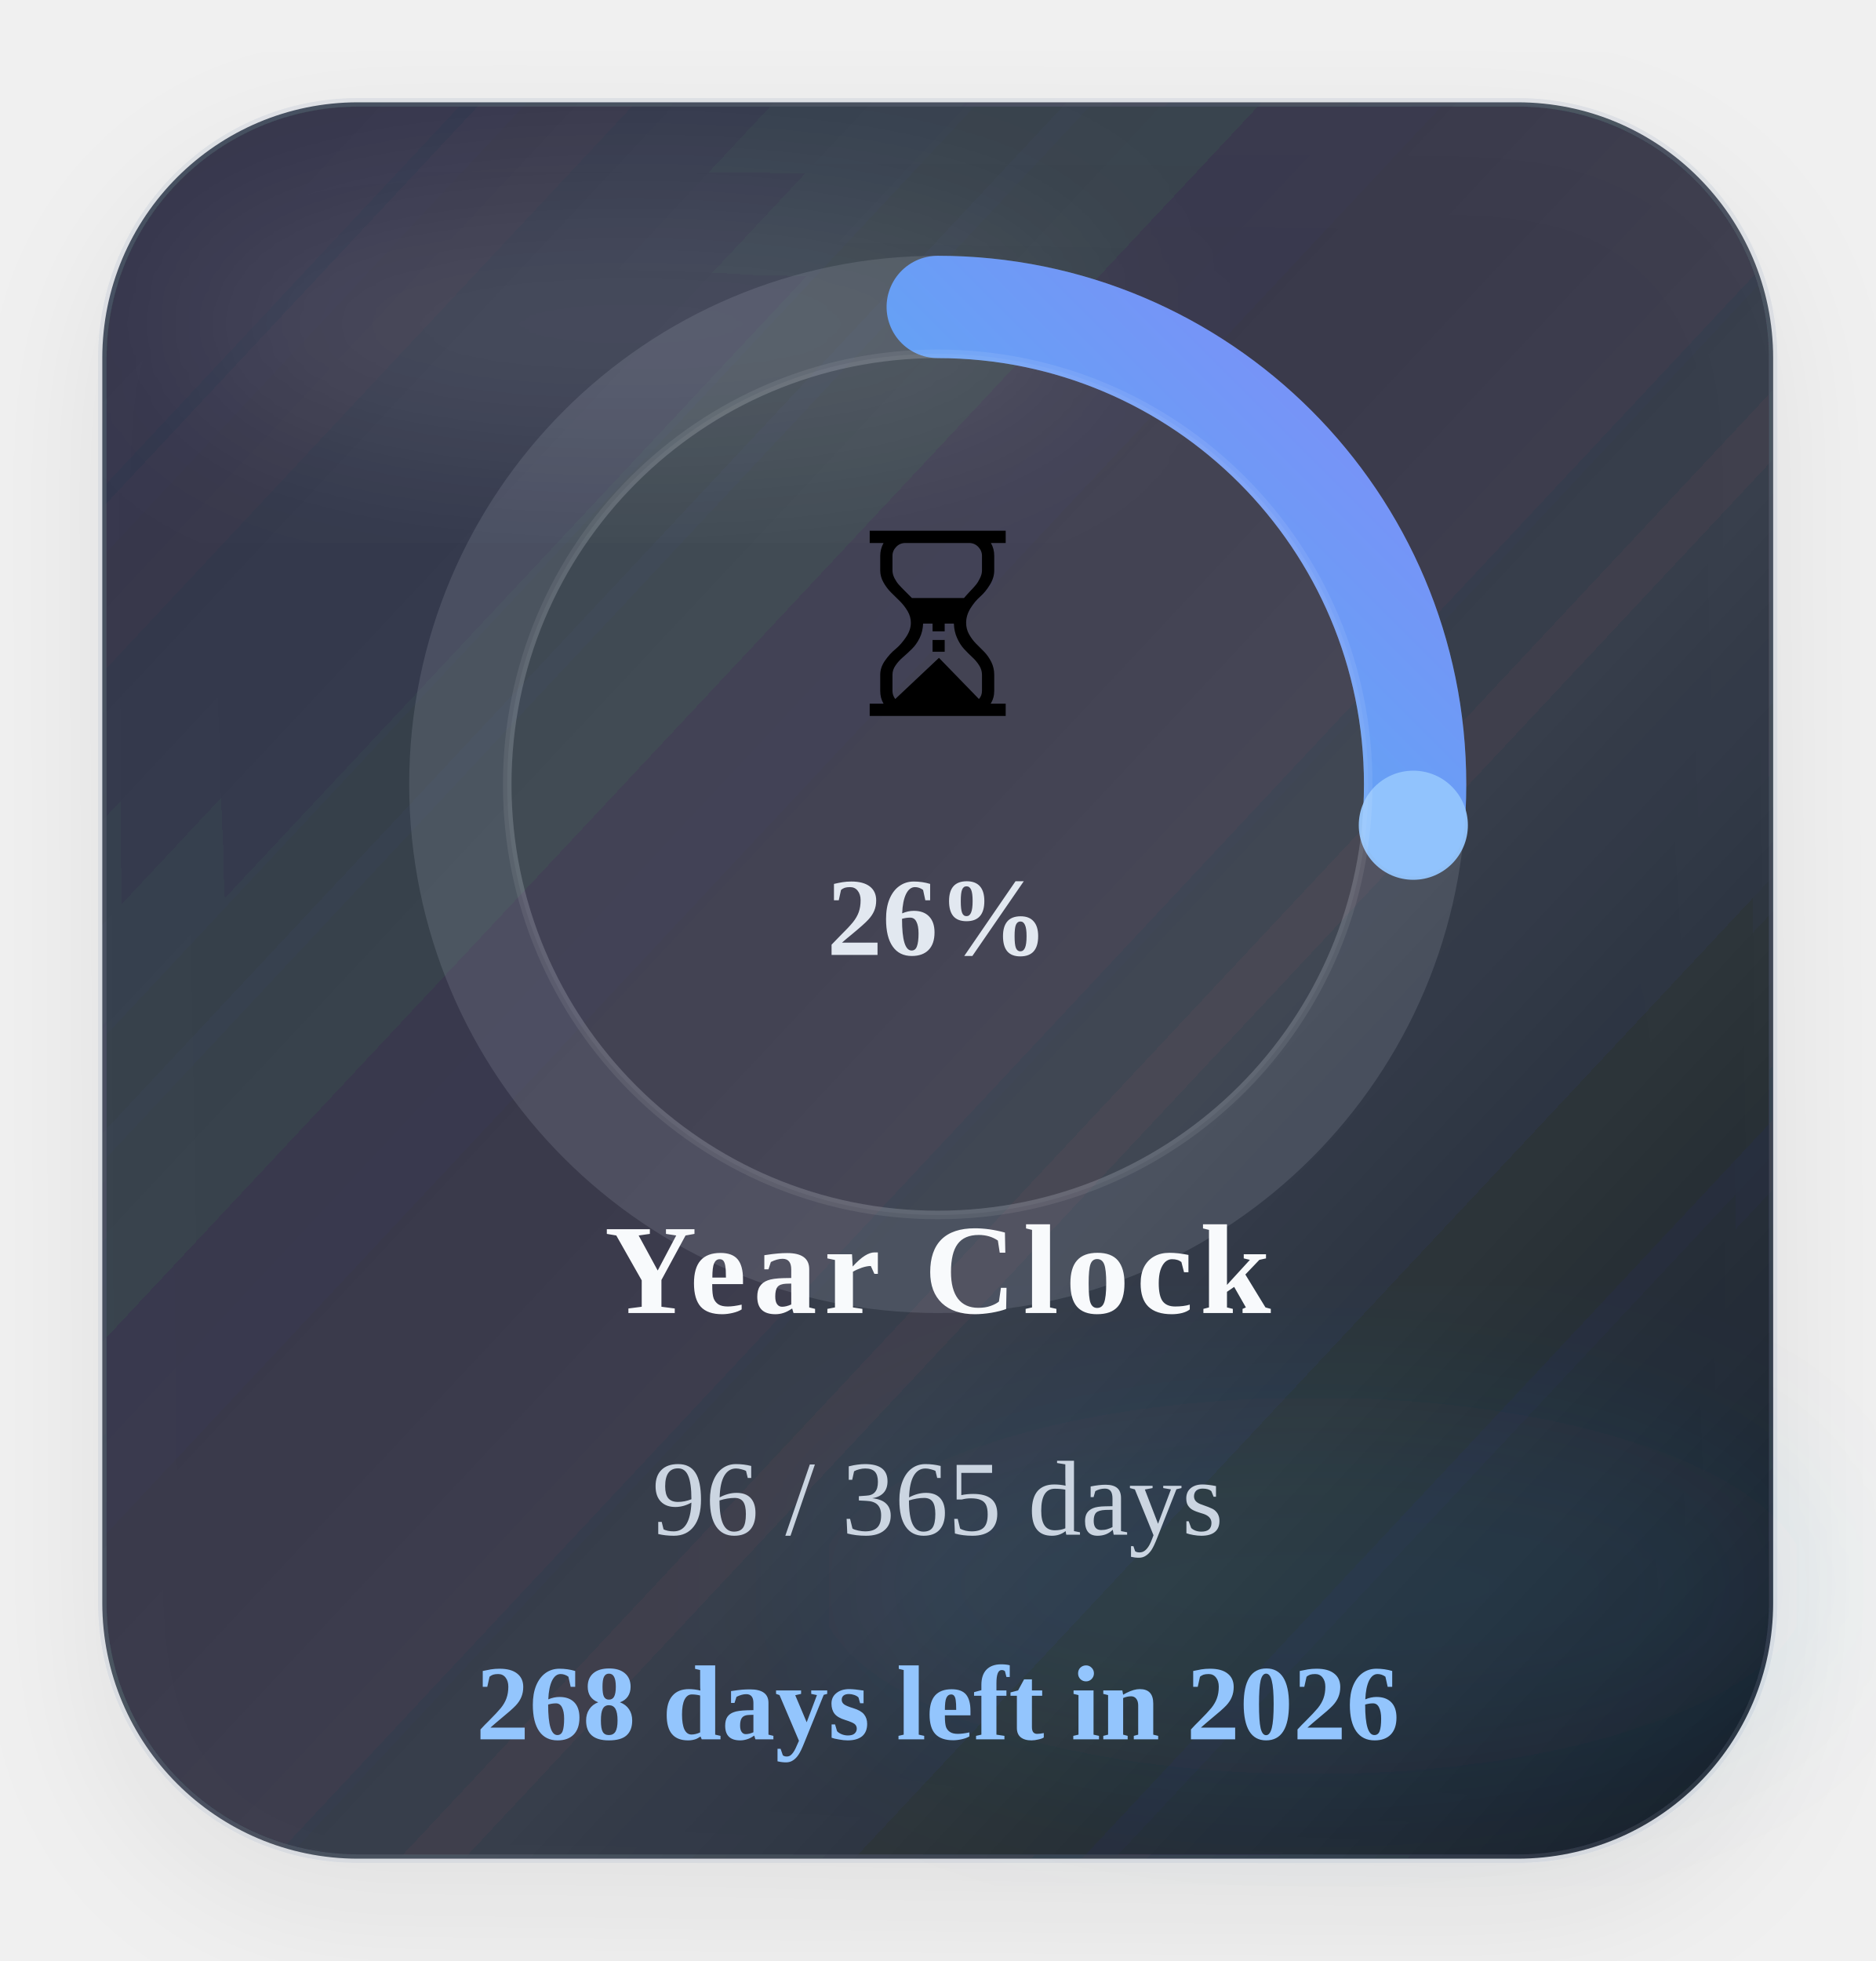
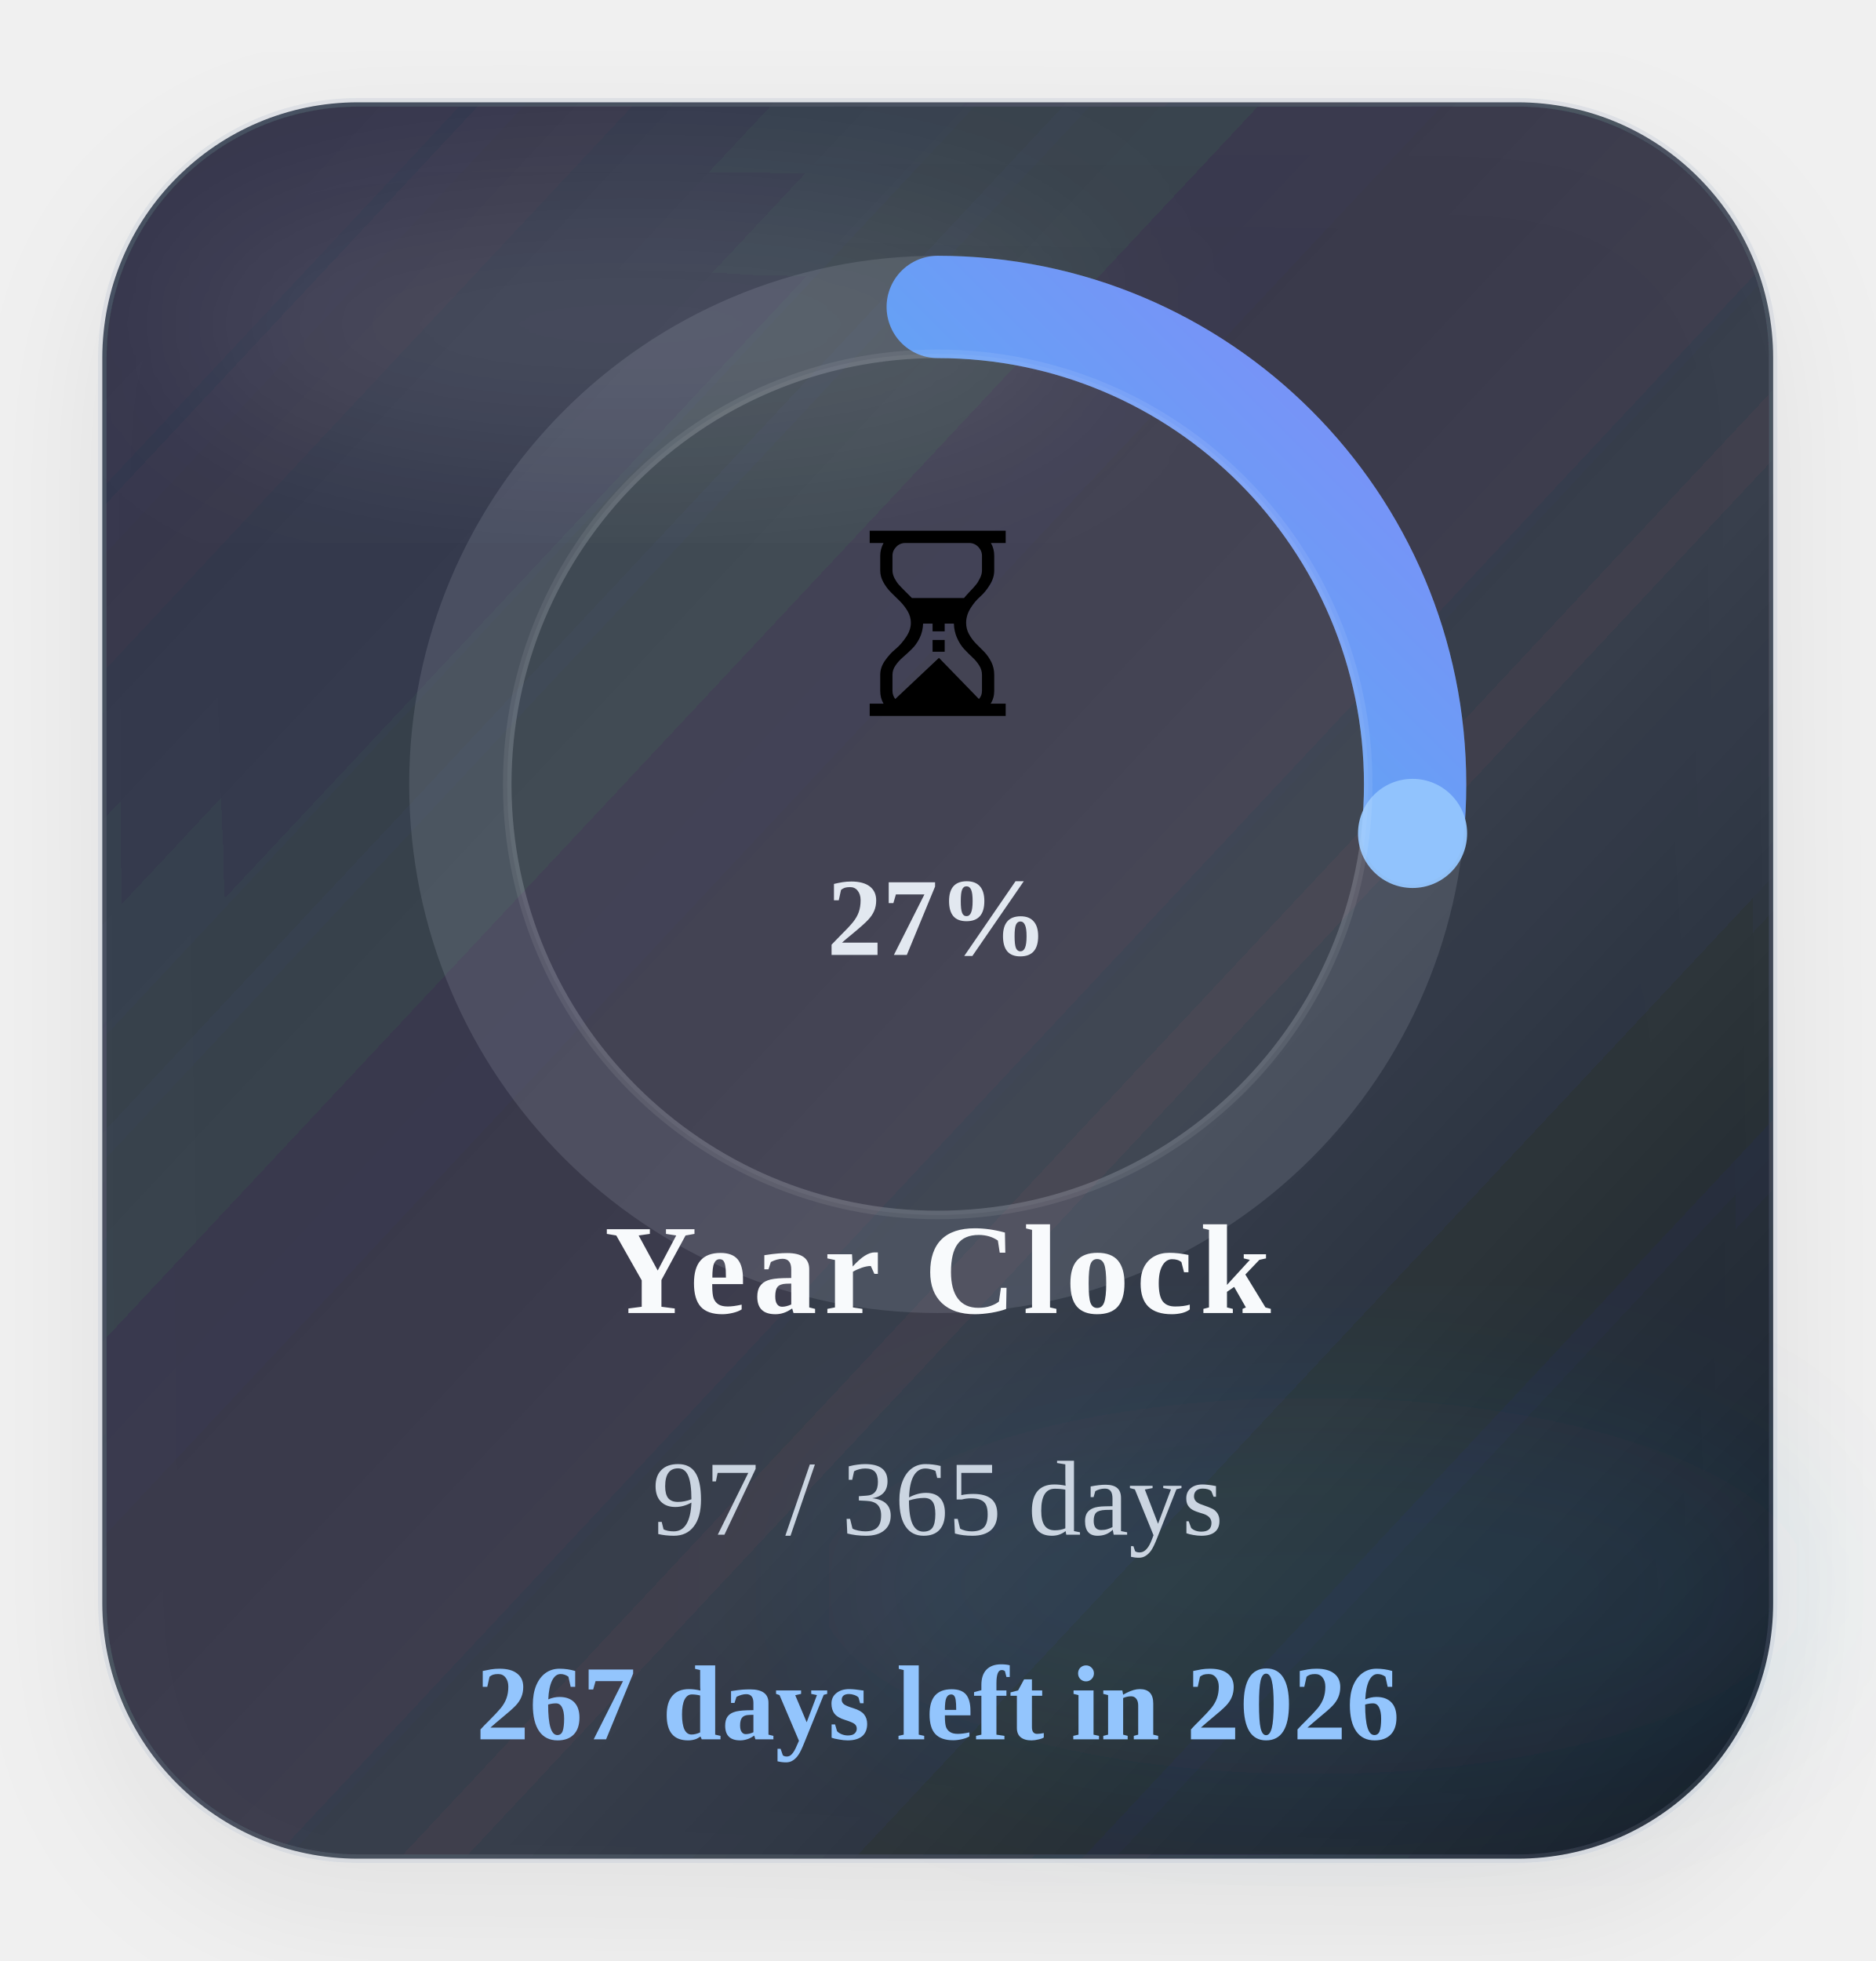
<svg xmlns="http://www.w3.org/2000/svg" width="220" height="230" viewBox="0 0 220 230" role="img" aria-label="Time progress for 2026">
  <defs>
    <linearGradient id="timeGradient" x1="0%" y1="0%" x2="100%" y2="100%">
      <stop offset="0%" stop-color="#22d3ee" />
      <stop offset="100%" stop-color="#818cf8" />
    </linearGradient>
    <linearGradient id="timeCard" x1="0%" y1="0%" x2="100%" y2="100%">
      <stop offset="0%" stop-color="#1c2537" stop-opacity="0.88" />
      <stop offset="60%" stop-color="#111827" stop-opacity="0.8" />
      <stop offset="100%" stop-color="#0b1220" stop-opacity="0.96" />
    </linearGradient>
    <filter id="timeShadow" x="-25%" y="-25%" width="150%" height="150%">
      <feDropShadow dx="0" dy="6" stdDeviation="8" flood-color="#020617" flood-opacity="0.08" />
    </filter>
    <filter id="timeBlur" x="-30%" y="-30%" width="160%" height="160%">
      <feGaussianBlur stdDeviation="10" />
    </filter>
  </defs>
  <rect x="12" y="12" width="196" height="206" rx="30" fill="url(#timeCard)" stroke="#94a3b8" stroke-opacity="0.18" filter="url(#timeShadow)" />
  <ellipse cx="74" cy="38" rx="54" ry="16" fill="#ffffff" fill-opacity="0.09" filter="url(#timeBlur)" />
  <ellipse cx="154" cy="186" rx="58" ry="22" fill="#38bdf8" fill-opacity="0.08" filter="url(#timeBlur)" />
  <circle class="ring-track" cx="110" cy="92" r="56" fill="none" stroke="#cbd5e1" stroke-opacity="0.14" stroke-width="12" />
-   <circle class="progress-ring" cx="110" cy="92" r="56" fill="none" stroke="url(#timeGradient)" stroke-width="12" stroke-linecap="round" stroke-dasharray="351.86" stroke-dashoffset="259.09" data-target-offset="259.09" data-ring-length="351.86" transform="rotate(-90 110 92)" />
-   <circle class="progress-endcap" cx="165.79" cy="96.79" r="6.4" fill="#93c5fd" fill-opacity="0.96" data-center-x="110" data-center-y="92" data-radius="56" data-target-angle="4.9116" />
+   <circle class="progress-ring" cx="110" cy="92" r="56" fill="none" stroke="url(#timeGradient)" stroke-width="12" stroke-linecap="round" stroke-dasharray="351.86" stroke-dashoffset="258.13" data-target-offset="258.13" data-ring-length="351.86" transform="rotate(-90 110 92)" />
+   <circle class="progress-endcap" cx="165.70" cy="97.75" r="6.4" fill="#93c5fd" fill-opacity="0.96" data-center-x="110" data-center-y="92" data-radius="56" data-target-angle="5.8980" />
  <circle class="ring-core" cx="110" cy="92" r="50.5" fill="#ffffff" fill-opacity="0.05" stroke="#ffffff" stroke-opacity="0.08" />
  <text class="progress-emoji" x="110" y="84" text-anchor="middle" font-size="30">⏳</text>
-   <text class="progress-percent" x="110" y="112" text-anchor="middle" font-size="13" font-weight="700" fill="#e2e8f0">26%</text>
+   <text class="progress-percent" x="110" y="112" text-anchor="middle" font-size="13" font-weight="700" fill="#e2e8f0">27%</text>
  <text class="progress-label" x="110" y="154" text-anchor="middle" font-size="15" font-weight="700" letter-spacing="0.8" fill="#f8fafc">Year Clock</text>
-   <text class="progress-value" x="110" y="180" text-anchor="middle" font-size="12.5" fill="#cbd5e1">96 / 365 days</text>
-   <text class="progress-status" data-status-state="remaining" x="110" y="204" text-anchor="middle" font-size="12.5" font-weight="700" fill="#93c5fd">268 days left in 2026</text>
+   <text class="progress-value" x="110" y="180" text-anchor="middle" font-size="12.5" fill="#cbd5e1">97 / 365 days</text>
+   <text class="progress-status" data-status-state="remaining" x="110" y="204" text-anchor="middle" font-size="12.5" font-weight="700" fill="#93c5fd">267 days left in 2026</text>
</svg>
